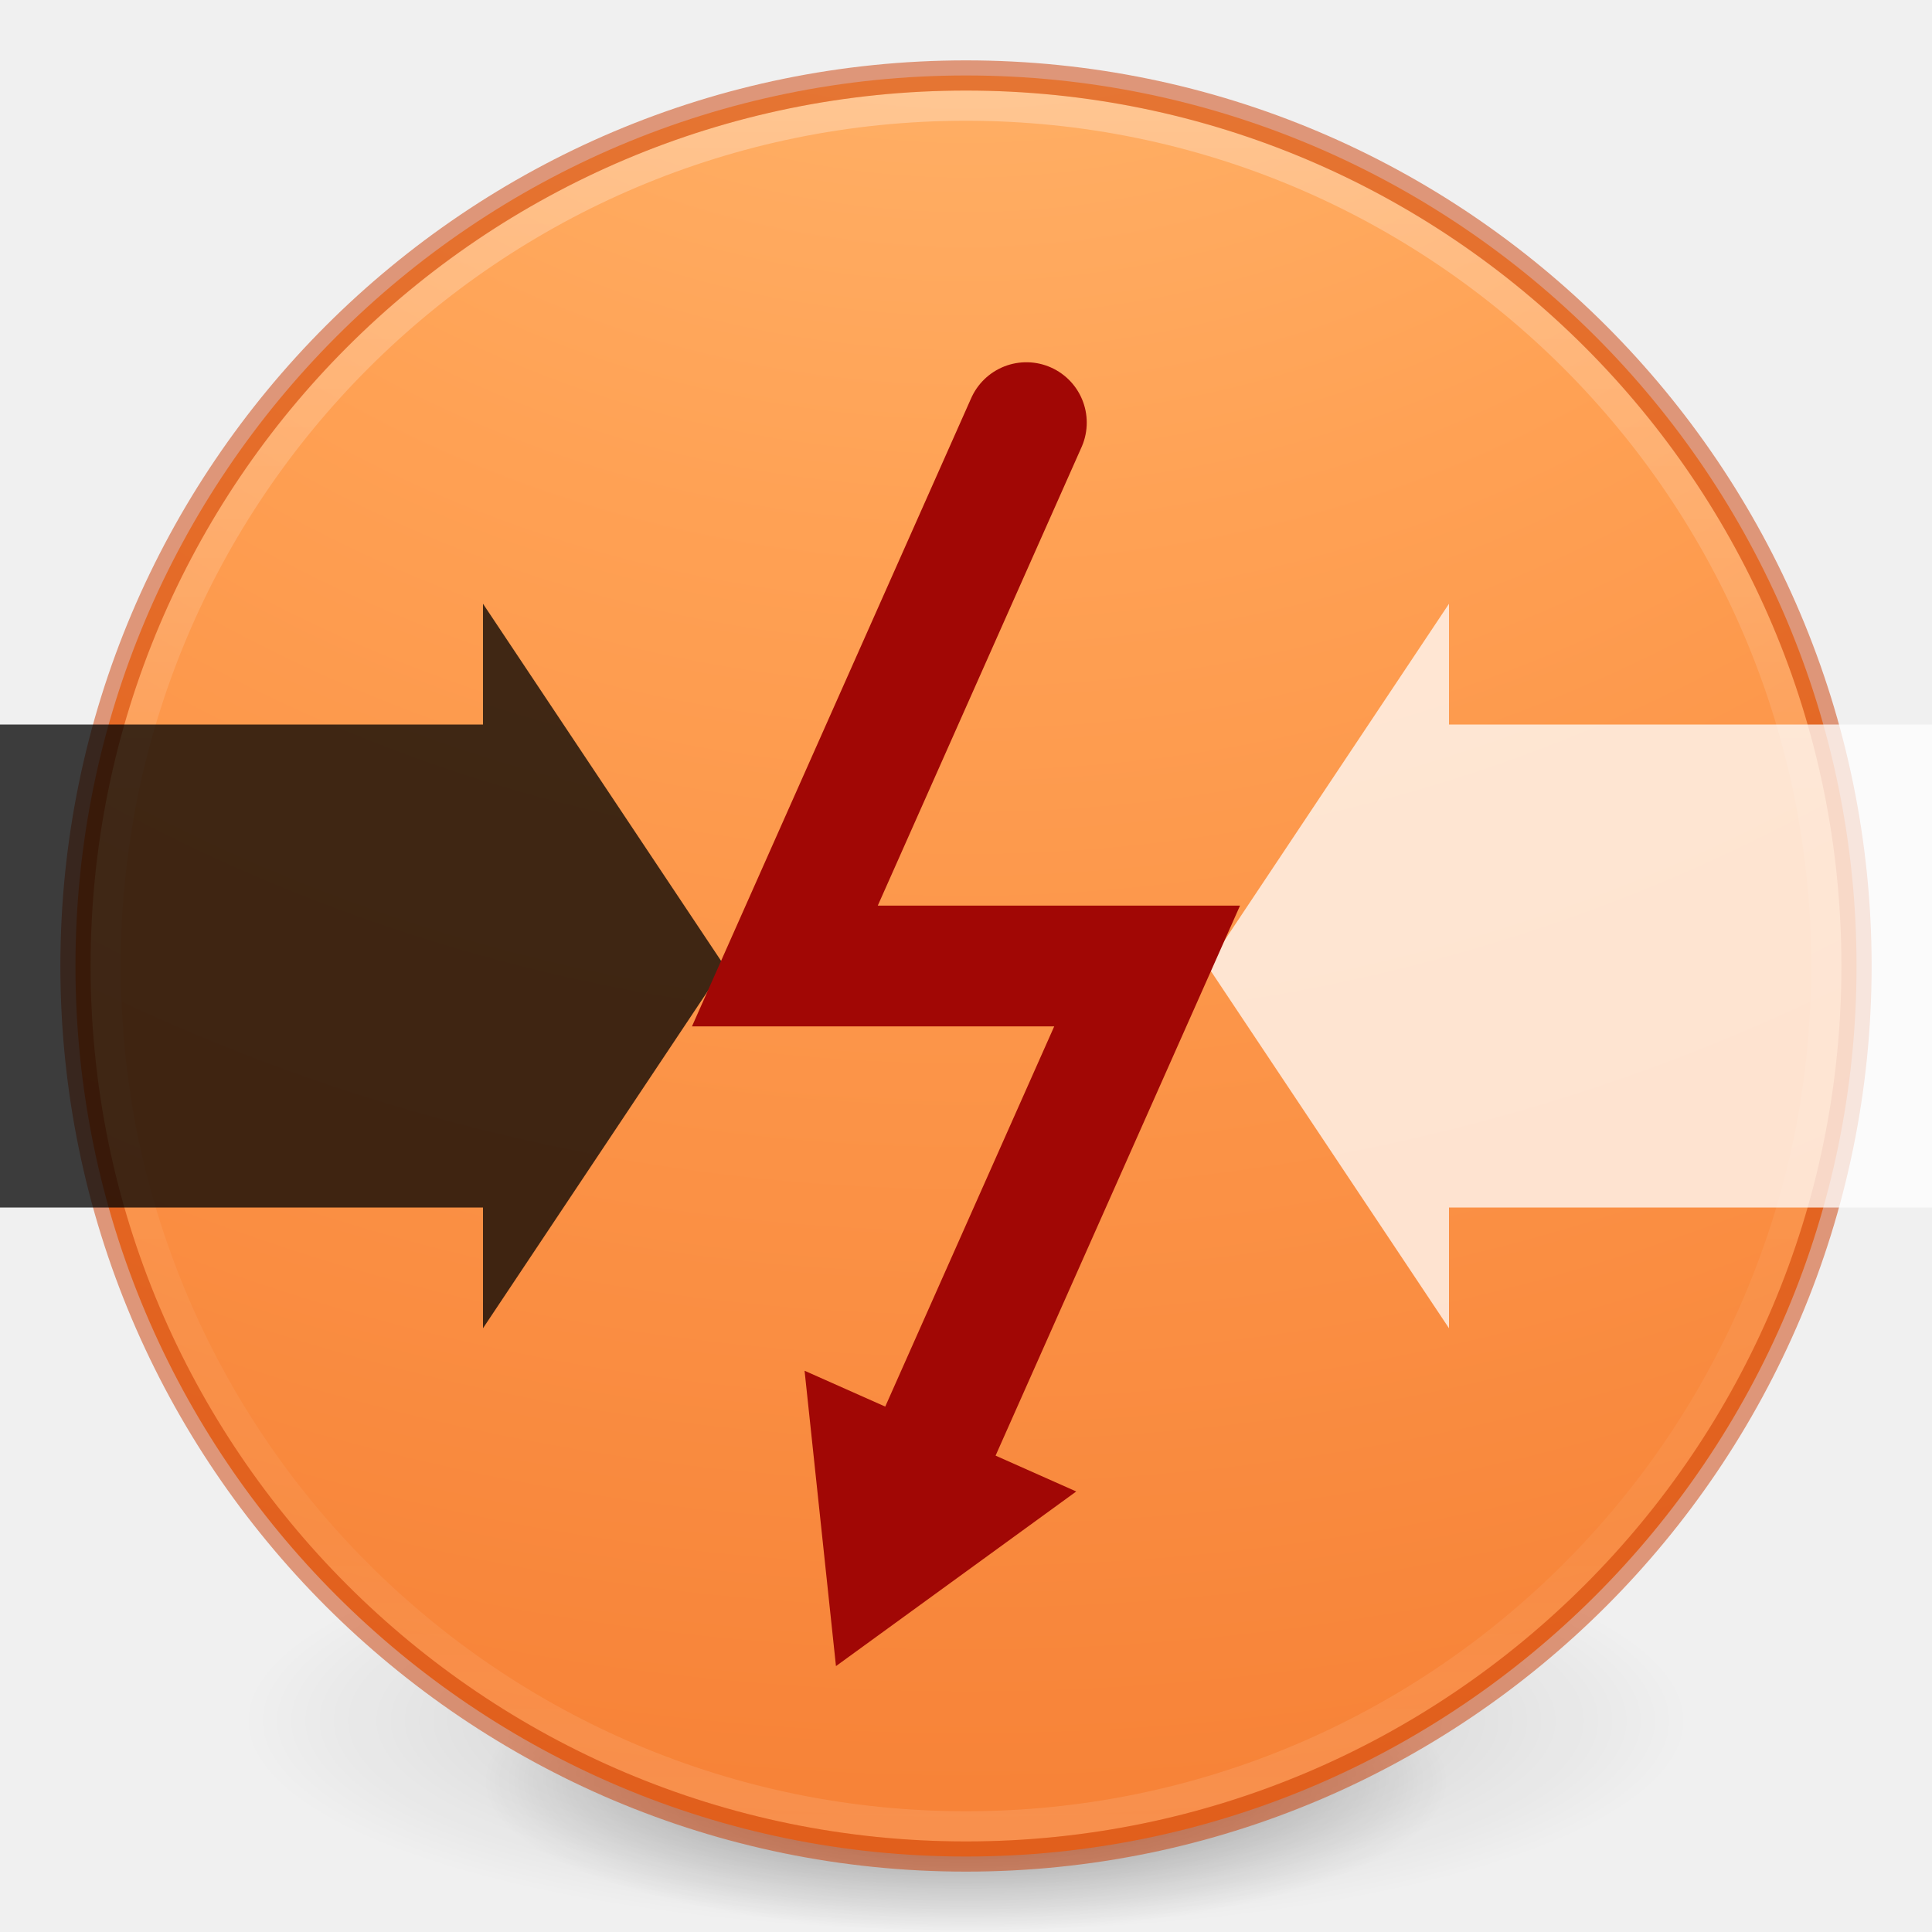
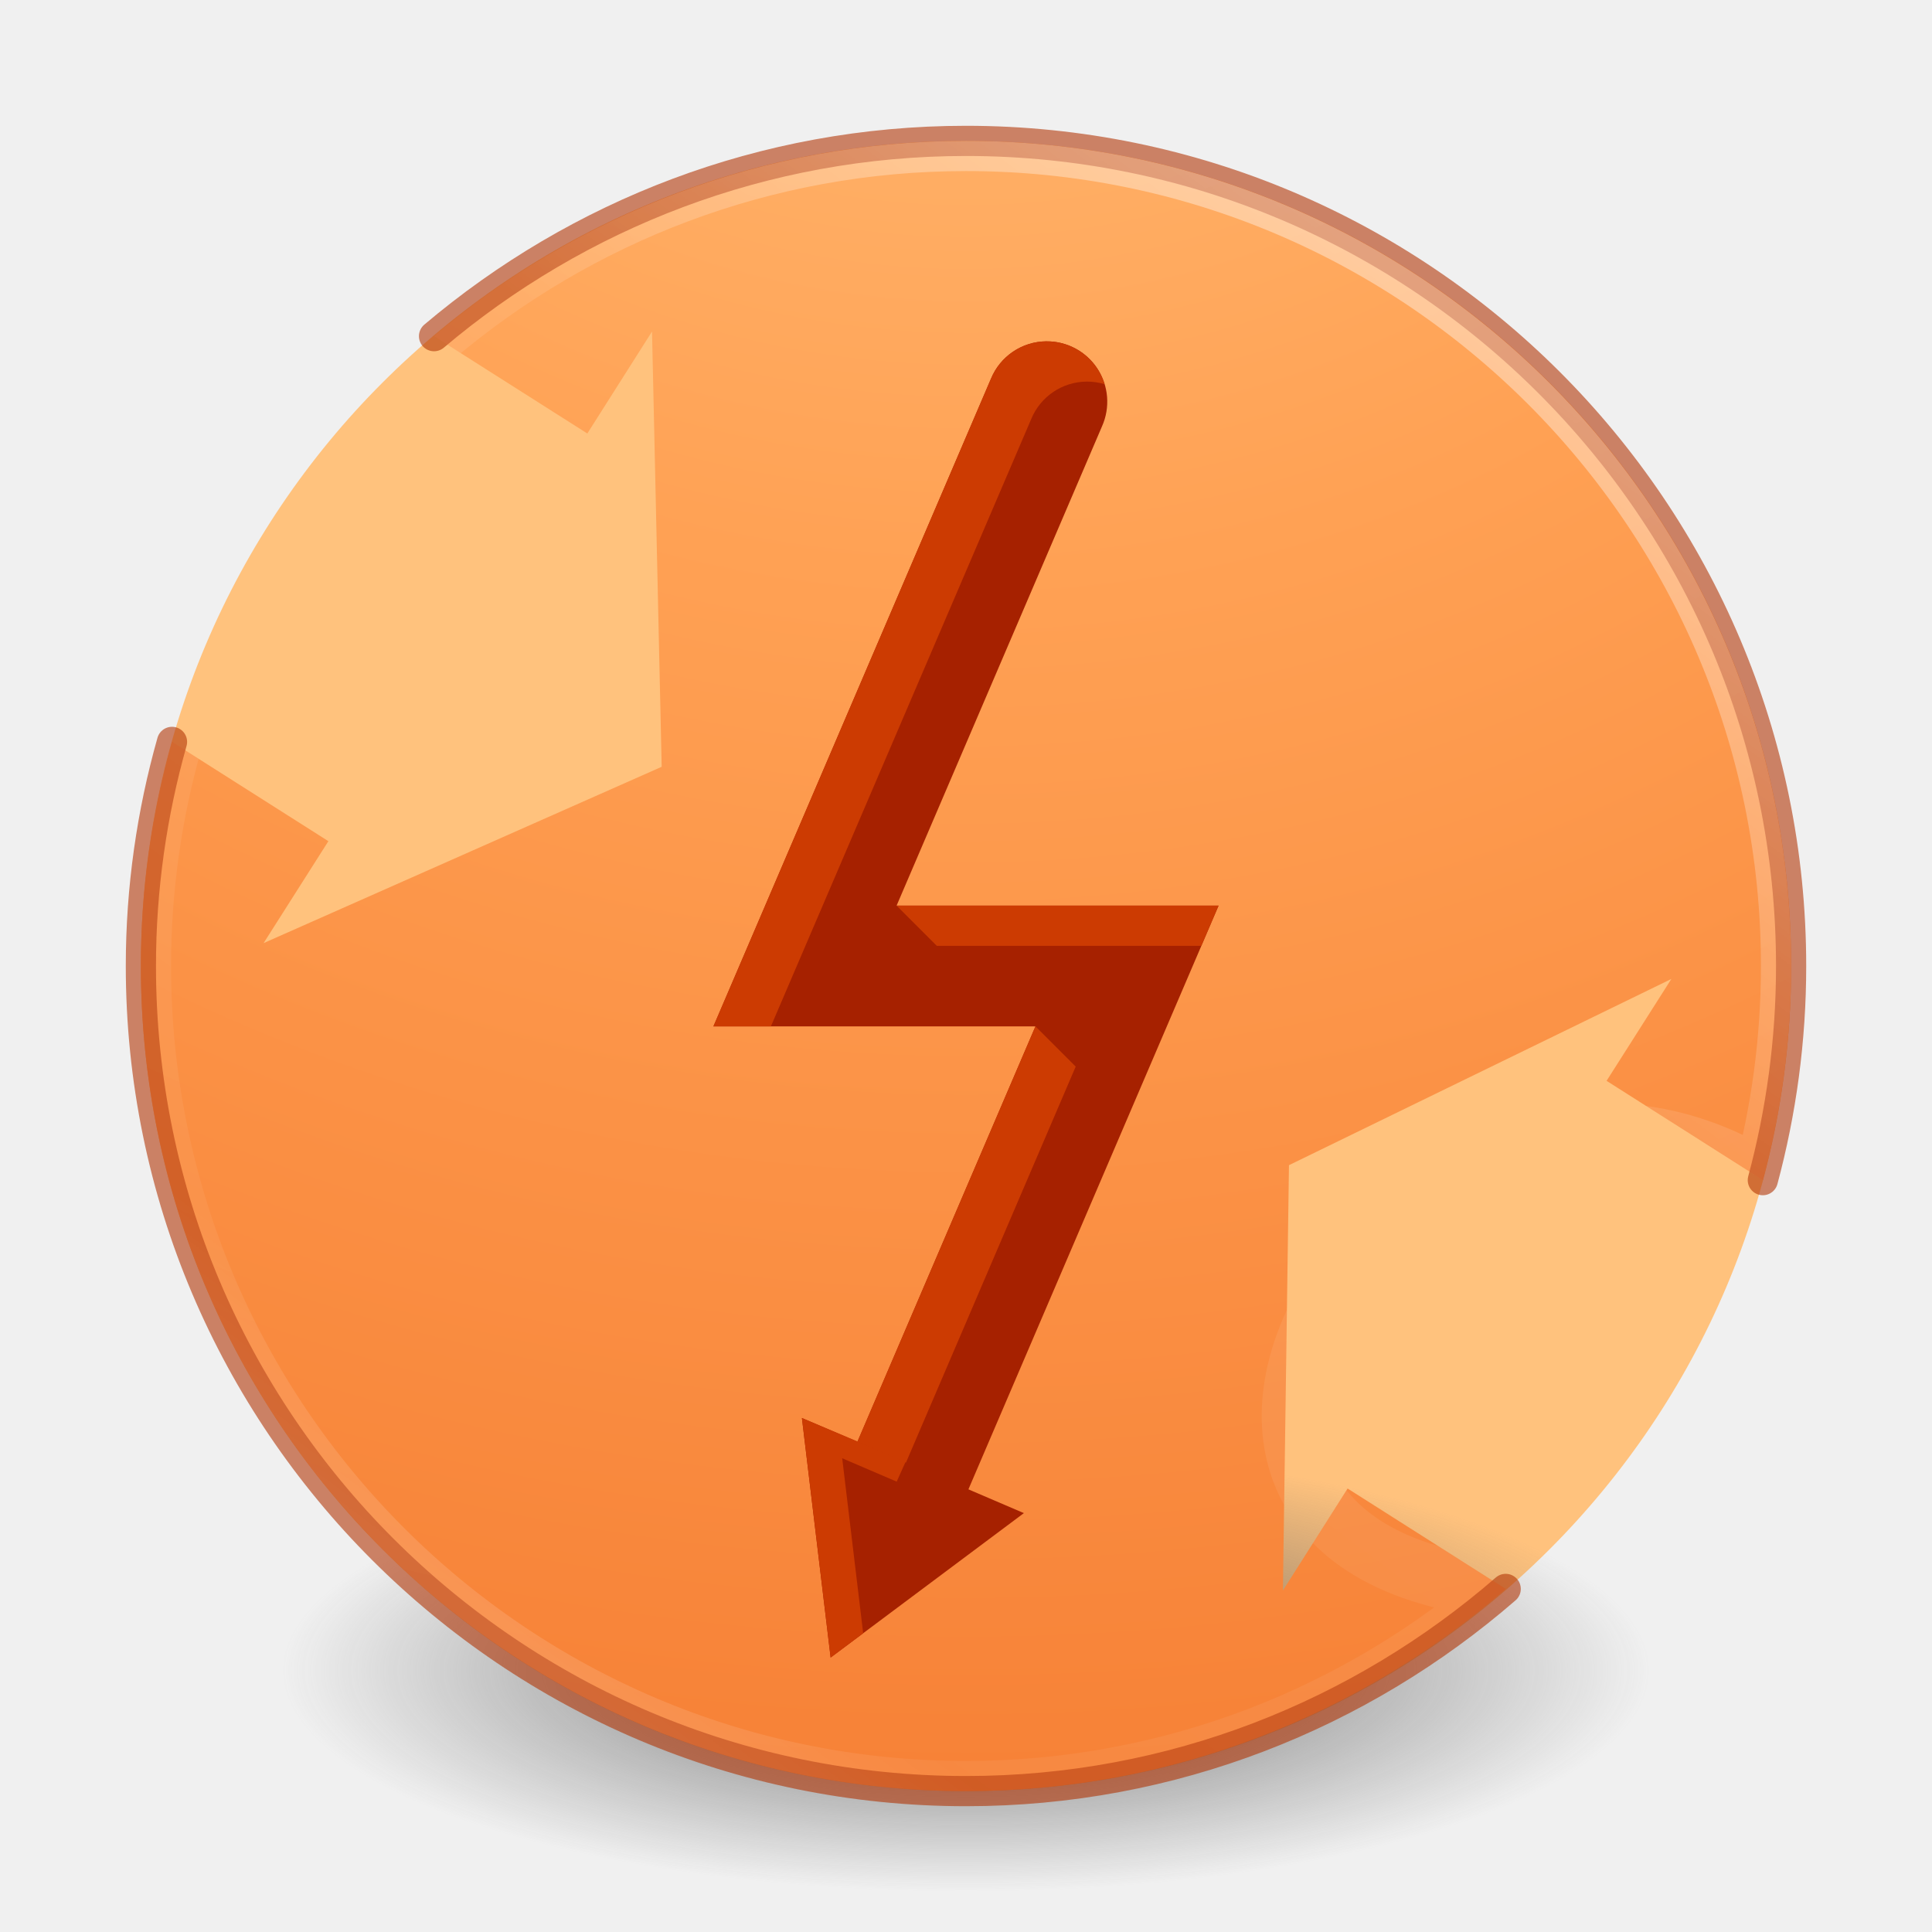
- <svg xmlns="http://www.w3.org/2000/svg" xmlns:xlink="http://www.w3.org/1999/xlink" id="svg3489" height="64" width="64" version="1.1">
-   <defs id="defs3491">
-     <marker orient="auto" refY="0.0" refX="0.0" id="TriangleOutM" style="overflow:visible">
-       <path id="path4342" d="M 5.77,0.0 L -2.88,5.0 L -2.88,-5.0 L 5.77,0.0 z " style="fill-rule:evenodd;stroke:#000000;stroke-width:1pt;stroke-opacity:1;fill:#000000;fill-opacity:1" transform="scale(0.4)" />
-     </marker>
-     <marker orient="auto" refY="0.0" refX="0.0" id="TriangleOutS" style="overflow:visible">
-       <path id="path4345" d="M 5.77,0.0 L -2.88,5.0 L -2.88,-5.0 L 5.77,0.0 z " style="fill-rule:evenodd;stroke:#a10705;stroke-width:1pt;stroke-opacity:1;fill:#a10705;fill-opacity:1" transform="scale(0.2)" />
-     </marker>
-     <marker orient="auto" refY="0.0" refX="0.0" id="Arrow2Mend" style="overflow:visible;">
-       <path id="path4224" style="fill-rule:evenodd;stroke-width:0.625;stroke-linejoin:round;stroke:#000000;stroke-opacity:1;fill:#000000;fill-opacity:1" d="M 8.719,4.034 L -2.207,0.016 L 8.719,-4.002 C 6.973,-1.63 6.983,1.616 8.719,4.034 z " transform="scale(0.6) rotate(180) translate(0,0)" />
-     </marker>
-     <marker orient="auto" refY="0.0" refX="0.0" id="Arrow1Lend" style="overflow:visible;">
-       <path id="path4200" d="M 0.0,0.0 L 5.0,-5.0 L -12.5,0.0 L 5.0,5.0 L 0.0,0.0 z " style="fill-rule:evenodd;stroke:#000000;stroke-width:1pt;stroke-opacity:1;fill:#000000;fill-opacity:1" transform="scale(0.8) rotate(180) translate(12.5,0)" />
-     </marker>
-     <linearGradient id="linearGradient4806">
-       <stop offset="0" style="stop-color:#ffffff;stop-opacity:1" id="stop4808" />
-       <stop offset="0.424" style="stop-color:#ffffff;stop-opacity:0.235" id="stop4810" />
-       <stop offset="0.821" style="stop-color:#ffffff;stop-opacity:0.157" id="stop4812" />
-       <stop offset="1" style="stop-color:#ffffff;stop-opacity:0.392" id="stop4814" />
+ <svg xmlns="http://www.w3.org/2000/svg" xmlns:xlink="http://www.w3.org/1999/xlink" id="svg4031" height="64" width="64" version="1.1">
+   <defs id="defs4033">
+     <linearGradient id="linearGradient950">
+       <stop offset="0" style="stop-color:#ffffff;stop-opacity:1" id="stop942" />
+       <stop offset="0.333" style="stop-color:#ffffff;stop-opacity:0.235" id="stop944" />
+       <stop offset="0.906" style="stop-color:#ffffff;stop-opacity:0.157" id="stop946" />
+       <stop offset="1" style="stop-color:#ffffff;stop-opacity:0.392" id="stop948" />
    </linearGradient>
-     <linearGradient gradientTransform="matrix(2.326875,0,0,2.326875,-135.9447,-32.84278)" gradientUnits="userSpaceOnUse" xlink:href="#linearGradient4806" id="linearGradient3293" y2="40.496" x2="71.204" y1="15.369" x1="71.204" />
-     <linearGradient id="linearGradient23419">
-       <stop offset="0" style="stop-color:#000000;stop-opacity:1" id="stop23421" />
-       <stop offset="1" style="stop-color:#000000;stop-opacity:0" id="stop23423" />
+     <linearGradient id="linearGradient3820-7-2-1">
+       <stop offset="0" style="stop-color:#3d3d3d;stop-opacity:1" id="stop3822-2-6-3" />
+       <stop offset="0.5" style="stop-color:#686868;stop-opacity:0.498" id="stop3864-8-7-7" />
+       <stop offset="1" style="stop-color:#686868;stop-opacity:0" id="stop3824-1-2-5" />
    </linearGradient>
-     <linearGradient id="linearGradient8838">
-       <stop offset="0" style="stop-color:#000000;stop-opacity:1" id="stop8840" />
-       <stop offset="1" style="stop-color:#000000;stop-opacity:0" id="stop8842" />
-     </linearGradient>
-     <linearGradient id="linearGradient2867-449-88-871-390-598-476-591-434-148-57-177-3-8-8-9">
-       <stop offset="0" style="stop-color:#ffc27d;stop-opacity:1" id="stop3750-8-9-0" />
-       <stop offset="0.262" style="stop-color:#ffa154;stop-opacity:1" id="stop3752-3-2-2" />
-       <stop offset="0.705" style="stop-color:#f37329;stop-opacity:1" id="stop3754-7-2-2" />
-       <stop offset="1" style="stop-color:#273445;stop-opacity:1" id="stop3756-9-3-05" />
-     </linearGradient>
-     <linearGradient id="linearGradient3104-8-8-97-4-6-2-0-1-4-0-5-8-3-9-1">
-       <stop offset="0" style="stop-color:#000000;stop-opacity:0.322" id="stop3106-5-4-3-5-0-1-61-9-2-7-3-3-2-6-9" />
-       <stop offset="1" style="stop-color:#000000;stop-opacity:0.278" id="stop3108-4-3-7-8-2-4-01-9-9-0-6-4-3-7-7" />
-     </linearGradient>
-     <linearGradient id="linearGradient4632-92-3-0-8-1-6-6">
-       <stop offset="0" style="stop-color:#fafafa;stop-opacity:1" id="stop4634-68-8-0-2-9-1-1" />
-       <stop offset="1" style="stop-color:#e1e1e1;stop-opacity:1" id="stop4636-8-21-7-1-4-9-4" />
-     </linearGradient>
-     <linearGradient id="linearGradient4011-7-0">
+     <radialGradient gradientTransform="matrix(0.3611117,0,0,0.1168303,-3.806763,17.58297)" gradientUnits="userSpaceOnUse" xlink:href="#linearGradient3820-7-2-1" id="radialGradient3018" fy="186.171" fx="99.157" r="62.769" cy="186.171" cx="99.157" />
+     <linearGradient id="linearGradient4011-7">
      <stop offset="0" style="stop-color:#ffffff;stop-opacity:1" id="stop4013-4" />
      <stop offset="0.508" style="stop-color:#ffffff;stop-opacity:0.235" id="stop4015-61" />
      <stop offset="0.835" style="stop-color:#ffffff;stop-opacity:0.157" id="stop4017-2" />
      <stop offset="1" style="stop-color:#ffffff;stop-opacity:0.392" id="stop4019-2" />
    </linearGradient>
-     <linearGradient gradientTransform="matrix(0.7297297,0,0,0.7297297,-4.346082,29.49607)" gradientUnits="userSpaceOnUse" xlink:href="#linearGradient4011-7-0" id="linearGradient3306" y2="42.884" x2="71.204" y1="7.831" x1="71.204" />
-     <linearGradient gradientTransform="matrix(1.115117,0,0,1.151361,154.3493,-4.97194)" gradientUnits="userSpaceOnUse" xlink:href="#linearGradient3104-8-8-97-4-6-2-0-1-4-0-5-8-3-9-1" id="linearGradient3315" y2="5.176" x2="-95.838" y1="54.2" x1="-95.838" />
-     <radialGradient gradientTransform="matrix(0,7.195125,-7.611584,-1.9584024e-7,96.31628,-28.42392)" gradientUnits="userSpaceOnUse" xlink:href="#linearGradient2867-449-88-871-390-598-476-591-434-148-57-177-3-8-8-9" id="radialGradient3328" fy="8.45" fx="1.198" r="20" cy="8.45" cx="1.198" />
-     <radialGradient gradientTransform="matrix(1.317647,0,0,0.37647,-34.51765,58.25882)" gradientUnits="userSpaceOnUse" xlink:href="#linearGradient8838" id="radialGradient3384" fy="4.625" fx="62.625" r="10.625" cy="4.625" cx="62.625" />
-     <radialGradient gradientTransform="matrix(0,1.706521,-1.805296,-4.6448879e-8,63.25441,23.29139)" gradientUnits="userSpaceOnUse" xlink:href="#linearGradient4632-92-3-0-8-1-6-6" id="radialGradient3399" fy="8.45" fx="6.275" r="20" cy="8.45" cx="6.275" />
-     <radialGradient r="62.769" fy="185.297" fx="99.189" cy="185.297" cx="99.189" gradientTransform="matrix(0.3823536,7.5555777e-8,-1.8372241e-8,0.1115198,-5.925427,36.33585)" gradientUnits="userSpaceOnUse" id="radialGradient3300-9" xlink:href="#linearGradient23419" />
-     <radialGradient r="62.769" fy="185.297" fx="99.189" cy="185.297" cx="99.189" gradientTransform="matrix(0.2549024,5.3967361e-8,-1.2248161e-8,0.07965545,6.716382,44.24067)" gradientUnits="userSpaceOnUse" id="radialGradient4192" xlink:href="#linearGradient23419" />
+     <linearGradient id="linearGradient8838-4">
+       <stop offset="0" style="stop-color:#000000;stop-opacity:1" id="stop8840-4" />
+       <stop offset="1" style="stop-color:#000000;stop-opacity:0" id="stop8842-8" />
+     </linearGradient>
+     <linearGradient gradientTransform="matrix(0.5135135,0,0,0.5135135,-0.836132,22.97872)" gradientUnits="userSpaceOnUse" xlink:href="#linearGradient4011-7" id="linearGradient3741" y2="42.884" x2="71.204" y1="7.831" x1="71.204" />
+     <radialGradient gradientTransform="matrix(1.129412,0,0,0.2823525,-34.72941,43.69412)" gradientUnits="userSpaceOnUse" xlink:href="#linearGradient8838-4" id="radialGradient3748" fy="4.625" fx="62.625" r="10.625" cy="4.625" cx="62.625" />
+     <linearGradient id="linearGradient4632-92-3-0-8-1-6-6">
+       <stop offset="0" style="stop-color:#fafafa;stop-opacity:1" id="stop4634-68-8-0-2-9-1-1" />
+       <stop offset="1" style="stop-color:#e1e1e1;stop-opacity:1" id="stop4636-8-21-7-1-4-9-4" />
+     </linearGradient>
+     <radialGradient xlink:href="#linearGradient4632-92-3-0-8-1-6-6" id="radialGradient3398" gradientUnits="userSpaceOnUse" gradientTransform="matrix(0,1.218944,-1.289497,-3.3177771e-8,46.89601,18.35099)" cx="6.275" cy="8.45" fx="6.275" fy="8.45" r="20" />
+     <linearGradient xlink:href="#linearGradient3104-8-8-97-4-6-2-0-1-4-0-5-8-3-9-1" id="linearGradient4200-6" gradientUnits="userSpaceOnUse" gradientTransform="matrix(0.8074983,0,0,0.833744,113.0116,-2.35899)" x1="-95.838" y1="54.2" x2="-95.838" y2="5.176" />
+     <linearGradient id="linearGradient3104-8-8-97-4-6-2-0-1-4-0-5-8-3-9-1">
+       <stop offset="0" style="stop-color:#000000;stop-opacity:0.322" id="stop3106-5-4-3-5-0-1-61-9-2-7-3-3-2-6-9" />
+       <stop offset="1" style="stop-color:#000000;stop-opacity:0.278" id="stop3108-4-3-7-8-2-4-01-9-9-0-6-4-3-7-7" />
+     </linearGradient>
+     <linearGradient id="linearGradient2867-449-88-871-390-598-476-591-434-148-57-177-3-8-8">
+       <stop id="stop3750-8-9-0" style="stop-color:#ffc27d;stop-opacity:1" offset="0" />
+       <stop id="stop3752-3-2-2" style="stop-color:#ffa154;stop-opacity:1" offset="0.262" />
+       <stop id="stop3754-7-2-2" style="stop-color:#f37329;stop-opacity:1" offset="0.705" />
+       <stop id="stop3756-9-3-05" style="stop-color:#273445;stop-opacity:1" offset="1" />
+     </linearGradient>
+     <linearGradient id="linearGradient4011-8">
+       <stop id="stop4013-9" style="stop-color:#ffffff;stop-opacity:1" offset="0" />
+       <stop id="stop4015-2" style="stop-color:#ffffff;stop-opacity:0.235" offset="0.508" />
+       <stop id="stop4017-28" style="stop-color:#ffffff;stop-opacity:0.157" offset="0.835" />
+       <stop id="stop4019-23" style="stop-color:#ffffff;stop-opacity:0.392" offset="1" />
+     </linearGradient>
+     <linearGradient y2="44.341" x2="71.204" y1="6.238" x1="71.204" gradientTransform="matrix(1.054054,0,0,1.054054,-51.611,-2.727901)" gradientUnits="userSpaceOnUse" id="linearGradient3540" xlink:href="#linearGradient4011-8" />
+     <radialGradient r="20" fy="8.45" fx="1.198" cy="8.45" cx="1.198" gradientTransform="matrix(0,6.66667,-7.052541,-1.8145649e-7,91.59248,-39.986)" gradientUnits="userSpaceOnUse" id="radialGradient3543" xlink:href="#linearGradient2867-449-88-871-390-598-476-591-434-148-57-177-3-8-8" />
+     <marker orient="auto" refY="0" refX="0" id="TriangleOutS" style="overflow:visible">
+       <path id="path4345" d="M 5.77,0 -2.88,5 V -5 Z" style="fill:#a10705;fill-opacity:1;fill-rule:evenodd;stroke:#a10705;stroke-width:1pt;stroke-opacity:1" transform="scale(0.2)" />
+     </marker>
+     <linearGradient xlink:href="#linearGradient950" id="linearGradient940" x1="36" y1="8" x2="12" y2="40" gradientUnits="userSpaceOnUse" />
+     <radialGradient xlink:href="#linearGradient2867-449-88-871-390-598-476-591-434-148-57-177-3-8-8" id="radialGradient960" gradientUnits="userSpaceOnUse" gradientTransform="matrix(0,5.000002,-5.289406,-1.3609237e-7,68.69436,-17.9895)" cx="1.198" cy="8.45" fx="1.198" fy="8.45" r="20" />
+     <mask maskUnits="userSpaceOnUse" id="mask956">
+       <path id="path958" d="m 24,3.5 c -5.037,0 -9.646,1.831 -13.217,4.852 l 3.809,2.418 1.607,-2.533 0.24,10.814 -9.891,4.381 1.609,-2.533 -3.885,-2.467 C 3.773,20.203 3.5,22.069 3.5,24 c 0,11.311 9.189,20.5 20.5,20.5 5.129,0 9.811,-1.903 13.408,-5.023 l -3.928,-2.494 -1.607,2.533 0.15,-10.566 9.5,-4.627 -1.609,2.531 3.883,2.467 C 44.253,27.623 44.5,25.84 44.5,24 44.5,12.689 35.311,3.5 24,3.5 Z" style="color:#000000;display:inline;overflow:visible;visibility:visible;fill:url(#radialGradient960);fill-opacity:1;fill-rule:nonzero;stroke:none;stroke-width:1;marker:none;enable-background:accumulate" />
+     </mask>
  </defs>
-   <g id="g4198" transform="translate(1.55e-6,-0.00183192)">
-     <path style="opacity:0.2;fill:url(#radialGradient3300-9);fill-opacity:1;stroke:none" id="path3818-0" d="m 56,57.002 a 24,6.999 0 1 1 -48,0 24,6.999 0 1 1 48,0 z" />
-     <path d="m 48,59.002 a 16,4.999 0 1 1 -32,0 16,4.999 0 1 1 32,0 z" id="path4190" style="opacity:0.4;fill:url(#radialGradient4192);fill-opacity:1;stroke:none" />
+   <g id="layer1" transform="translate(0,16)" style="display:none">
+     <rect style="opacity:0.354;fill:#3c5b96;fill-opacity:0.353;fill-rule:evenodd;stroke:none;stroke-width:1;stroke-linecap:round;stroke-linejoin:round;stroke-miterlimit:4;stroke-dasharray:none;stroke-dashoffset:0;stroke-opacity:0.608;paint-order:markers fill stroke" id="rect892" width="64" height="64" x="0" y="-16" rx="0.315" ry="0.346" />
  </g>
-   <path style="color:#000000;display:inline;overflow:visible;visibility:visible;fill:url(#radialGradient3328);fill-opacity:1;fill-rule:nonzero;stroke:none;stroke-width:1;marker:none;enable-background:accumulate" id="path2555-9" d="m 32,2.5 c -16.277,0 -29.5,13.223 -29.5,29.5 0,16.277 13.223,29.5 29.5,29.5 16.277,0 29.5,-13.223 29.5,-29.5 0,-16.277 -13.223,-29.5 -29.5,-29.5 z" />
-   <path style="color:#000000;display:inline;overflow:visible;visibility:visible;opacity:0.3;fill:none;stroke:url(#linearGradient3293);stroke-width:1;stroke-linecap:round;stroke-linejoin:round;stroke-miterlimit:4;stroke-dasharray:none;stroke-dashoffset:0;stroke-opacity:1;marker:none;enable-background:accumulate" id="path3019" d="m 60.5,32 c 0,15.74 -12.76,28.5 -28.5,28.5 -15.74,0 -28.5,-12.76 -28.5,-28.5 0,-15.74 12.76,-28.5 28.5,-28.5 15.74,0 28.5,12.76 28.5,28.5 z" />
-   <path style="color:#000000;display:inline;overflow:visible;visibility:visible;opacity:0.5;fill:none;fill-opacity:0;fill-rule:nonzero;stroke:#cc3b02;stroke-width:1;stroke-linecap:round;stroke-linejoin:round;stroke-miterlimit:4;stroke-dasharray:none;stroke-dashoffset:0;stroke-opacity:1;marker:none;enable-background:accumulate" id="path2555-7-1" d="m 32,2.5 c -16.277,0 -29.5,13.223 -29.5,29.5 0,16.277 13.223,29.5 29.5,29.5 16.277,0 29.5,-13.223 29.5,-29.5 C 61.5,15.723 48.277,2.5 32,2.5 Z" />
-   <g id="layer1">
-     <path style="opacity:0.75;fill:#000000;fill-opacity:1;fill-rule:evenodd;stroke:none;stroke-width:1px;stroke-linecap:butt;stroke-linejoin:miter;stroke-opacity:1" d="m 24,32 -8,-12 0,4 -16,0 0,16 16,0 0,4 z" id="path4183" />
-     <path style="opacity:0.75;fill:#ffffff;fill-opacity:1;fill-rule:evenodd;stroke:none;stroke-width:1px;stroke-linecap:butt;stroke-linejoin:miter;stroke-opacity:1" d="m 40,32 8,-12 0,4 16,0 0,16 -16,0 0,4" id="path4185" />
-     <path style="fill:none;fill-rule:evenodd;stroke:#a10705;stroke-width:4;stroke-linecap:round;stroke-linejoin:miter;stroke-miterlimit:4;stroke-dasharray:none;stroke-opacity:1;marker-end:url(#TriangleOutS)" d="m 34,14 -8,18 12,0 -8,18" id="path4191" />
+   <g id="layer2" transform="translate(0,16)">
+     <circle style="opacity:1;fill:#ffc27d;fill-opacity:1;stroke:none;stroke-width:5.123;stroke-linecap:round;stroke-linejoin:round;stroke-miterlimit:4;stroke-dasharray:none;stroke-opacity:1" id="path899" cx="32" cy="16" r="27.333" />
+     <path style="fill:url(#radialGradient3018);fill-opacity:1;stroke:none;stroke-width:1" id="path3818-0-5" d="m 54.667,39.333 a 22.667,7.333 0 1 1 -45.333,0 22.667,7.333 0 1 1 45.333,0 z" />
+     <path style="color:#000000;display:inline;overflow:visible;visibility:visible;fill:url(#radialGradient3543);fill-opacity:1;fill-rule:nonzero;stroke:none;stroke-width:1;marker:none;enable-background:accumulate" d="m 32,-11.333 c -6.716,0 -12.861,2.442 -17.622,6.469 l 5.078,3.224 2.143,-3.378 L 21.919,9.401 8.732,15.242 10.878,11.865 5.698,8.576 c -0.667,2.362 -1.031,4.85 -1.031,7.424 0,15.082 12.252,27.333 27.333,27.333 6.839,0 13.081,-2.537 17.878,-6.698 l -5.237,-3.326 -2.143,3.378 0.201,-14.089 12.667,-6.169 -2.146,3.375 5.177,3.289 c 0.608,-2.264 0.938,-4.64 0.937,-7.094 C 59.333,0.918 47.082,-11.333 32,-11.333 Z" id="path2555" />
+     <path id="path930" d="m 58.396,23.094 c 0.608,-2.264 0.938,-4.64 0.937,-7.094 0,-15.082 -12.252,-27.333 -27.333,-27.333 -6.716,0 -12.861,2.442 -17.622,6.469 M 5.698,8.576 c -0.667,2.362 -1.031,4.85 -1.031,7.424 0,15.082 12.252,27.333 27.333,27.333 6.839,0 13.081,-2.537 17.878,-6.698" style="color:#000000;display:inline;overflow:visible;visibility:visible;fill:none;fill-opacity:1;fill-rule:nonzero;stroke:#b13302;stroke-width:1;stroke-linecap:round;stroke-linejoin:round;stroke-opacity:0.585;marker:none;enable-background:accumulate" />
+     <path id="path932" d="m 37.408,39.477 c -11.405,-1.092 -2.155,-15.435 6.389,-10.156 m 0,0 C 44.253,27.623 44.5,25.84 44.5,24 44.5,12.689 35.311,3.5 24,3.5 18.963,3.5 14.354,5.331 10.783,8.352 M 4.273,18.432 C 3.773,20.203 3.5,22.069 3.5,24 c 0,11.311 9.189,20.5 20.5,20.5 5.129,0 9.811,-1.903 13.408,-5.023" style="color:#000000;display:inline;overflow:visible;visibility:visible;fill:none;fill-opacity:1;fill-rule:nonzero;stroke:url(#linearGradient940);stroke-width:1.5;stroke-linecap:round;stroke-linejoin:round;stroke-miterlimit:4;stroke-dasharray:none;stroke-opacity:0.559;marker:none;enable-background:accumulate" mask="url(#mask956)" transform="matrix(1.333333,0,0,1.333333,0,-16)" />
+   </g>
+   <g id="layer3" transform="translate(0,16)">
+     <path id="path4191" d="m 34.656,-4.693 a 2,2 0 0 0 -1.828,1.237 L 23.633,18 h 10.667 l -6.805,15.878 a 2.001,2.001 0 1 0 3.677,1.578 l 9.195,-21.456 H 29.701 l 6.805,-15.878 a 2,2 0 0 0 -1.849,-2.815 z" style="color:#000000;font-style:normal;font-variant:normal;font-weight:normal;font-stretch:normal;font-size:medium;line-height:normal;font-family:sans-serif;font-variant-ligatures:normal;font-variant-position:normal;font-variant-caps:normal;font-variant-numeric:normal;font-variant-alternates:normal;font-feature-settings:normal;text-indent:0;text-align:start;text-decoration:none;text-decoration-line:none;text-decoration-style:solid;text-decoration-color:#000000;letter-spacing:normal;word-spacing:normal;text-transform:none;writing-mode:lr-tb;direction:ltr;text-orientation:mixed;dominant-baseline:auto;baseline-shift:baseline;text-anchor:start;white-space:normal;shape-padding:0;clip-rule:nonzero;display:inline;overflow:visible;visibility:visible;opacity:1;isolation:auto;mix-blend-mode:normal;color-interpolation:sRGB;color-interpolation-filters:linearRGB;solid-color:#000000;solid-opacity:1;vector-effect:none;fill:#a62100;fill-opacity:1;fill-rule:evenodd;stroke:none;stroke-width:3;stroke-linecap:round;stroke-linejoin:miter;stroke-miterlimit:4;stroke-dasharray:none;stroke-dashoffset:0;stroke-opacity:1;color-rendering:auto;image-rendering:auto;shape-rendering:auto;text-rendering:auto;enable-background:accumulate" />
+     <path style="color:#000000;font-style:normal;font-variant:normal;font-weight:normal;font-stretch:normal;font-size:medium;line-height:normal;font-family:sans-serif;font-variant-ligatures:normal;font-variant-position:normal;font-variant-caps:normal;font-variant-numeric:normal;font-variant-alternates:normal;font-feature-settings:normal;text-indent:0;text-align:start;text-decoration:none;text-decoration-line:none;text-decoration-style:solid;text-decoration-color:#000000;letter-spacing:normal;word-spacing:normal;text-transform:none;writing-mode:lr-tb;direction:ltr;text-orientation:mixed;dominant-baseline:auto;baseline-shift:baseline;text-anchor:start;white-space:normal;shape-padding:0;clip-rule:nonzero;display:inline;overflow:visible;visibility:visible;opacity:1;isolation:auto;mix-blend-mode:normal;color-interpolation:sRGB;color-interpolation-filters:linearRGB;solid-color:#000000;solid-opacity:1;vector-effect:none;fill:#cc3b02;fill-opacity:1;fill-rule:evenodd;stroke:none;stroke-width:3;stroke-linecap:round;stroke-linejoin:miter;stroke-miterlimit:4;stroke-dasharray:none;stroke-dashoffset:0;stroke-opacity:1;color-rendering:auto;image-rendering:auto;shape-rendering:auto;text-rendering:auto;enable-background:accumulate" d="m 34.656,-4.693 c -0.802,0.008 -1.522,0.495 -1.828,1.237 L 23.633,18 h 1.904 l 8.625,-20.122 c 0.306,-0.742 1.026,-1.229 1.828,-1.237 0.204,-0.002 0.407,0.027 0.602,0.086 -0.258,-0.85 -1.046,-1.429 -1.935,-1.419 z M 31.604,14 h -1.904 l 1.333,1.333 h 8.763 l 0.57,-1.333 z m 2.125,5.333 -6.234,14.544 c -0.47,1.096 0.117,2.357 1.258,2.703 -0.137,-0.451 -0.11,-0.936 0.076,-1.37 l 6.805,-15.878 -1.333,-1.333 z" id="path898" />
+     <path id="path896" d="m 27.515,38.909 -0.951,-7.936 7.353,3.151 z" style="fill:#a62100;fill-opacity:1;fill-rule:evenodd;stroke:none;stroke-width:0.6pt;stroke-opacity:1" />
+     <path style="fill:#cc3b02;fill-opacity:1;fill-rule:evenodd;stroke:none;stroke-width:0.6pt;stroke-opacity:1" d="m 26.565,30.974 0.951,7.935 1.078,-0.805 -0.695,-5.797 1.805,0.774 L 30,32.422 Z" id="path918" />
  </g>
</svg>
